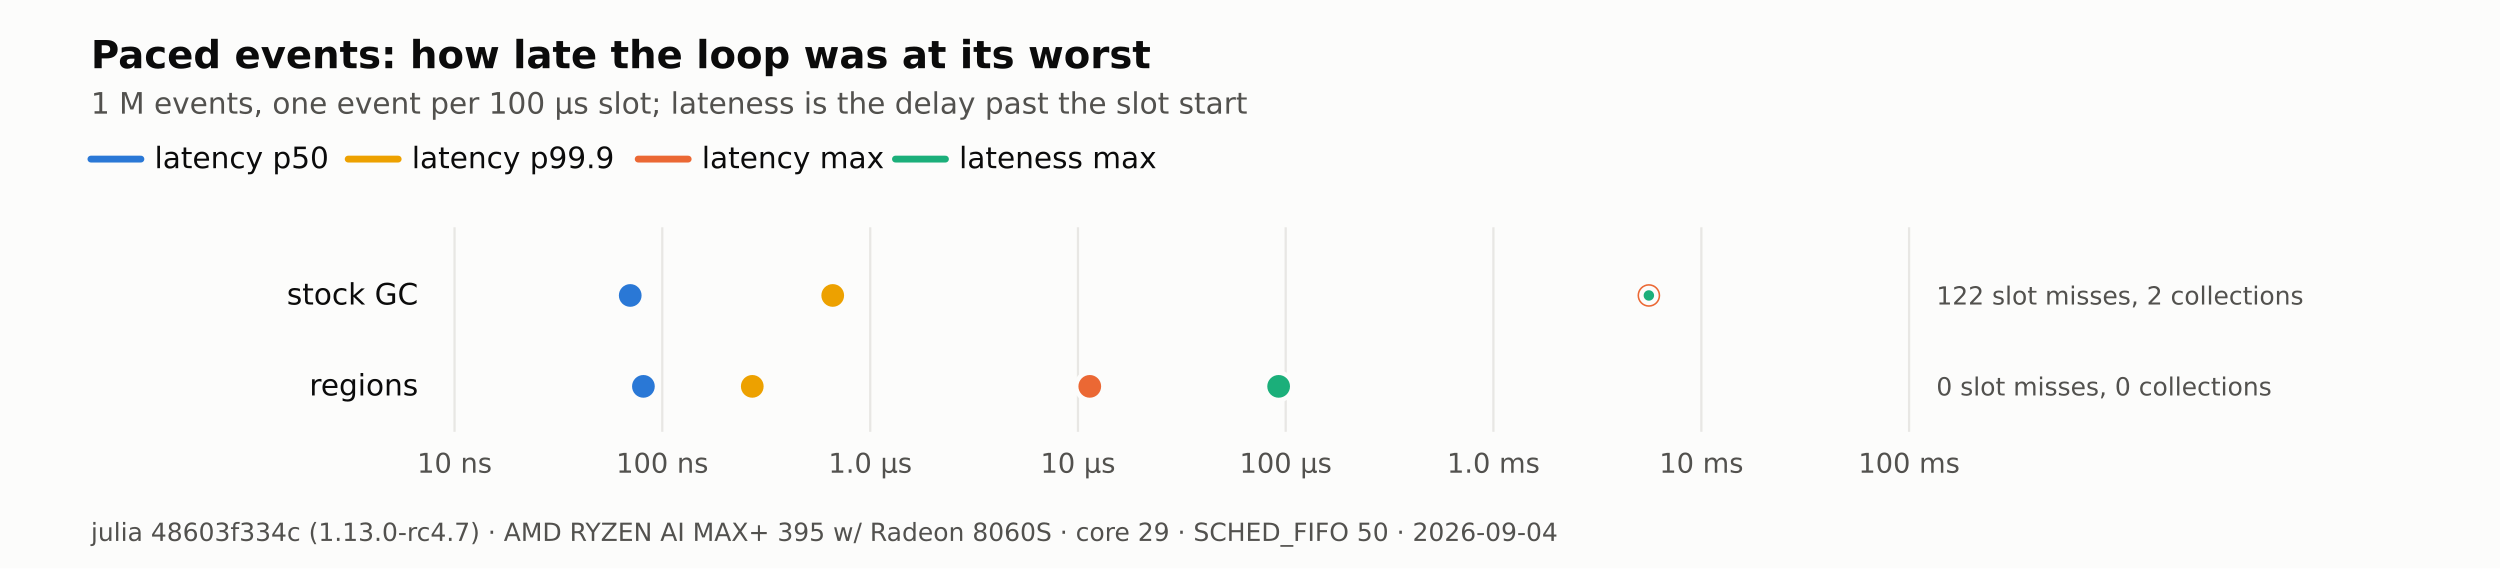
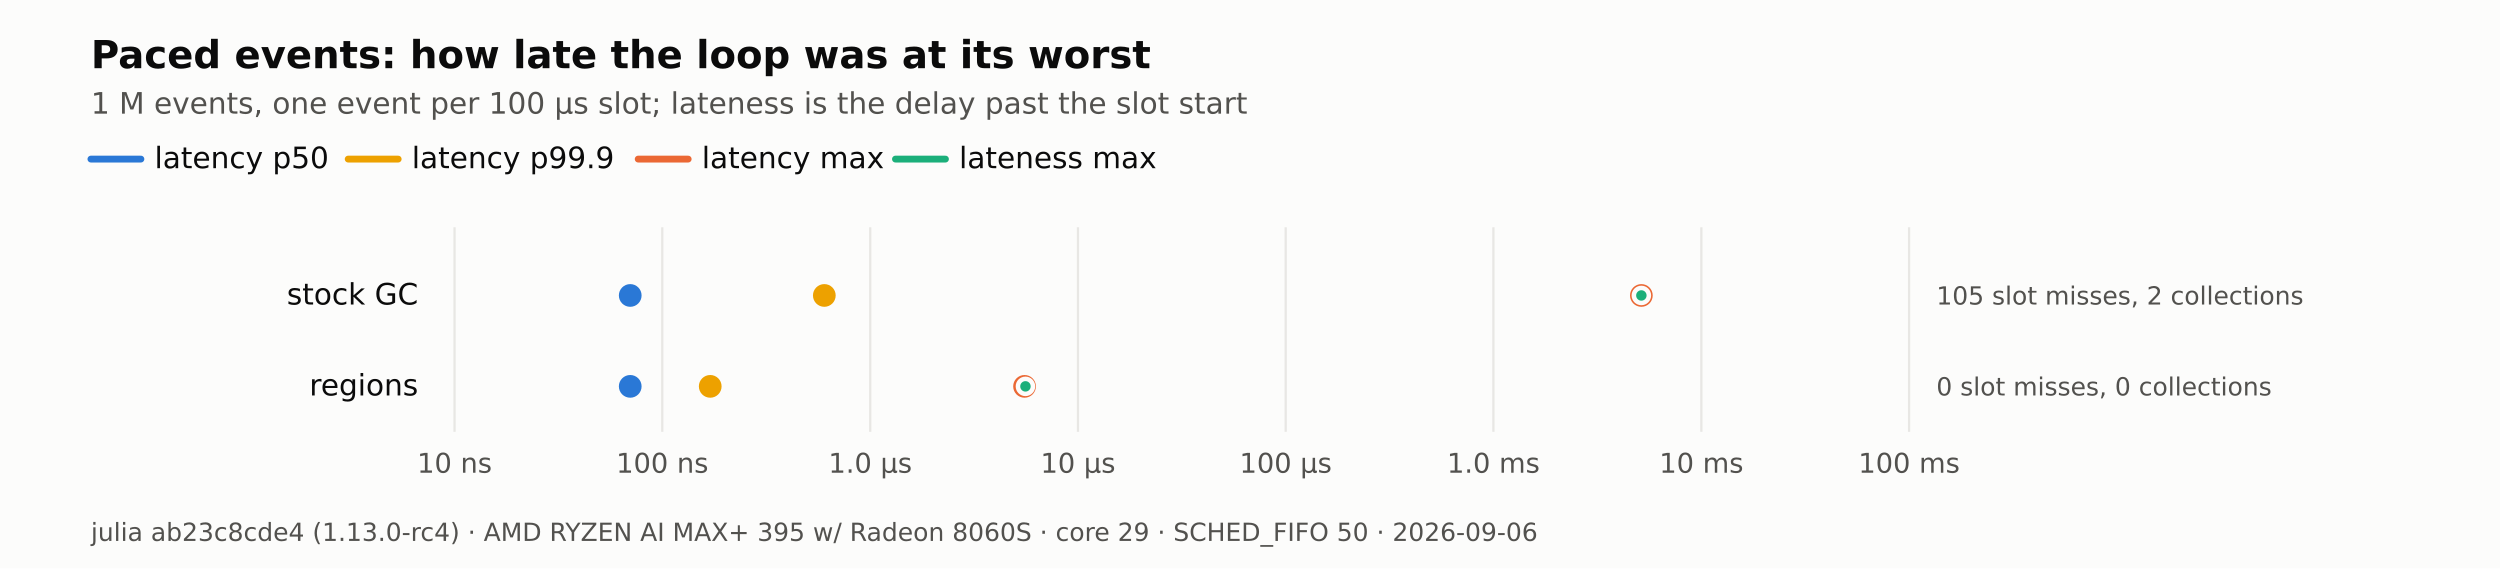
<svg xmlns="http://www.w3.org/2000/svg" viewBox="0 0 1100 250" font-size="13">
  <rect width="1100" height="250" fill="#fcfcfb" />
  <text x="40.0" y="30.0" font-family="DejaVu Sans, sans-serif" font-size="17" fill="#0b0b0b" text-anchor="start" font-weight="bold">Paced events: how late the loop was at its worst</text>
  <text x="40.0" y="50.0" font-family="DejaVu Sans, sans-serif" font-size="13" fill="#52514e" text-anchor="start">1 M events, one event per 100 µs slot; lateness is the delay past the slot start</text>
  <line x1="40" y1="70" x2="62" y2="70" stroke="#2a78d6" stroke-width="3" stroke-linecap="round" />
  <text x="68.0" y="74.0" font-family="DejaVu Sans, sans-serif" font-size="13" fill="#0b0b0b" text-anchor="start">latency p50</text>
  <line x1="153.2" y1="70" x2="175.2" y2="70" stroke="#eda100" stroke-width="3" stroke-linecap="round" />
  <text x="181.2" y="74.0" font-family="DejaVu Sans, sans-serif" font-size="13" fill="#0b0b0b" text-anchor="start">latency p99.9</text>
  <line x1="280.8" y1="70" x2="302.8" y2="70" stroke="#eb6834" stroke-width="3" stroke-linecap="round" />
  <text x="308.8" y="74.0" font-family="DejaVu Sans, sans-serif" font-size="13" fill="#0b0b0b" text-anchor="start">latency max</text>
  <line x1="394.0" y1="70" x2="416.0" y2="70" stroke="#1baf7a" stroke-width="3" stroke-linecap="round" />
  <text x="422.0" y="74.0" font-family="DejaVu Sans, sans-serif" font-size="13" fill="#0b0b0b" text-anchor="start">lateness max</text>
  <line x1="200.0" y1="100" x2="200.0" y2="190" stroke="#e8e7e4" stroke-width="1" />
  <text x="200.0" y="208.0" font-family="DejaVu Sans, sans-serif" font-size="12" fill="#52514e" text-anchor="middle">10 ns</text>
  <line x1="291.4" y1="100" x2="291.4" y2="190" stroke="#e8e7e4" stroke-width="1" />
  <text x="291.4" y="208.0" font-family="DejaVu Sans, sans-serif" font-size="12" fill="#52514e" text-anchor="middle">100 ns</text>
  <line x1="382.9" y1="100" x2="382.9" y2="190" stroke="#e8e7e4" stroke-width="1" />
  <text x="382.9" y="208.0" font-family="DejaVu Sans, sans-serif" font-size="12" fill="#52514e" text-anchor="middle">1.0 µs</text>
  <line x1="474.3" y1="100" x2="474.3" y2="190" stroke="#e8e7e4" stroke-width="1" />
  <text x="474.3" y="208.0" font-family="DejaVu Sans, sans-serif" font-size="12" fill="#52514e" text-anchor="middle">10 µs</text>
  <line x1="565.7" y1="100" x2="565.7" y2="190" stroke="#e8e7e4" stroke-width="1" />
  <text x="565.7" y="208.0" font-family="DejaVu Sans, sans-serif" font-size="12" fill="#52514e" text-anchor="middle">100 µs</text>
  <line x1="657.1" y1="100" x2="657.1" y2="190" stroke="#e8e7e4" stroke-width="1" />
  <text x="657.1" y="208.0" font-family="DejaVu Sans, sans-serif" font-size="12" fill="#52514e" text-anchor="middle">1.0 ms</text>
  <line x1="748.6" y1="100" x2="748.6" y2="190" stroke="#e8e7e4" stroke-width="1" />
  <text x="748.6" y="208.0" font-family="DejaVu Sans, sans-serif" font-size="12" fill="#52514e" text-anchor="middle">10 ms</text>
  <line x1="840.0" y1="100" x2="840.0" y2="190" stroke="#e8e7e4" stroke-width="1" />
  <text x="840.0" y="208.0" font-family="DejaVu Sans, sans-serif" font-size="12" fill="#52514e" text-anchor="middle">100 ms</text>
  <text x="184.0" y="134.0" font-family="DejaVu Sans, sans-serif" font-size="13" fill="#0b0b0b" text-anchor="end">stock GC</text>
  <circle cx="277.3" cy="130.0" r="6.0" fill="#2a78d6" stroke="#fcfcfb" stroke-width="2" />
-   <circle cx="366.4" cy="130.0" r="6.0" fill="#eda100" stroke="#fcfcfb" stroke-width="2" />
-   <circle cx="725.5" cy="130.0" r="6.0" fill="#eb6834" stroke="#fcfcfb" stroke-width="2" />
-   <circle cx="725.5" cy="130.0" r="3.3" fill="#1baf7a" stroke="#fcfcfb" stroke-width="2" />
-   <text x="852.0" y="134.0" font-family="DejaVu Sans, sans-serif" font-size="11" fill="#52514e" text-anchor="start">122 slot misses, 2 collections</text>
+   <circle cx="362.7" cy="130.0" r="6.0" fill="#eda100" stroke="#fcfcfb" stroke-width="2" />
+   <circle cx="722.2" cy="130.0" r="6.0" fill="#eb6834" stroke="#fcfcfb" stroke-width="2" />
+   <circle cx="722.2" cy="130.0" r="3.3" fill="#1baf7a" stroke="#fcfcfb" stroke-width="2" />
+   <text x="852.0" y="134.0" font-family="DejaVu Sans, sans-serif" font-size="11" fill="#52514e" text-anchor="start">105 slot misses, 2 collections</text>
  <text x="184.0" y="174.0" font-family="DejaVu Sans, sans-serif" font-size="13" fill="#0b0b0b" text-anchor="end">regions</text>
-   <circle cx="283.1" cy="170.0" r="6.0" fill="#2a78d6" stroke="#fcfcfb" stroke-width="2" />
-   <circle cx="331.0" cy="170.0" r="6.0" fill="#eda100" stroke="#fcfcfb" stroke-width="2" />
-   <circle cx="479.5" cy="170.0" r="6.0" fill="#eb6834" stroke="#fcfcfb" stroke-width="2" />
-   <circle cx="562.6" cy="170.0" r="6.0" fill="#1baf7a" stroke="#fcfcfb" stroke-width="2" />
+   <circle cx="277.3" cy="170.0" r="6.0" fill="#2a78d6" stroke="#fcfcfb" stroke-width="2" />
+   <circle cx="312.5" cy="170.0" r="6.0" fill="#eda100" stroke="#fcfcfb" stroke-width="2" />
+   <circle cx="450.8" cy="170.0" r="6.0" fill="#eb6834" stroke="#fcfcfb" stroke-width="2" />
+   <circle cx="451.2" cy="170.0" r="3.3" fill="#1baf7a" stroke="#fcfcfb" stroke-width="2" />
  <text x="852.0" y="174.0" font-family="DejaVu Sans, sans-serif" font-size="11" fill="#52514e" text-anchor="start">0 slot misses, 0 collections</text>
-   <text x="40.0" y="238.0" font-family="DejaVu Sans, sans-serif" font-size="11" fill="#52514e" text-anchor="start">julia 48603f334c (1.13.0-rc4.7) · AMD RYZEN AI MAX+ 395 w/ Radeon 8060S · core 29 · SCHED_FIFO 50 · 2026-09-04</text>
+   <text x="40.0" y="238.0" font-family="DejaVu Sans, sans-serif" font-size="11" fill="#52514e" text-anchor="start">julia ab23c8cde4 (1.13.0-rc4) · AMD RYZEN AI MAX+ 395 w/ Radeon 8060S · core 29 · SCHED_FIFO 50 · 2026-09-06</text>
</svg>
